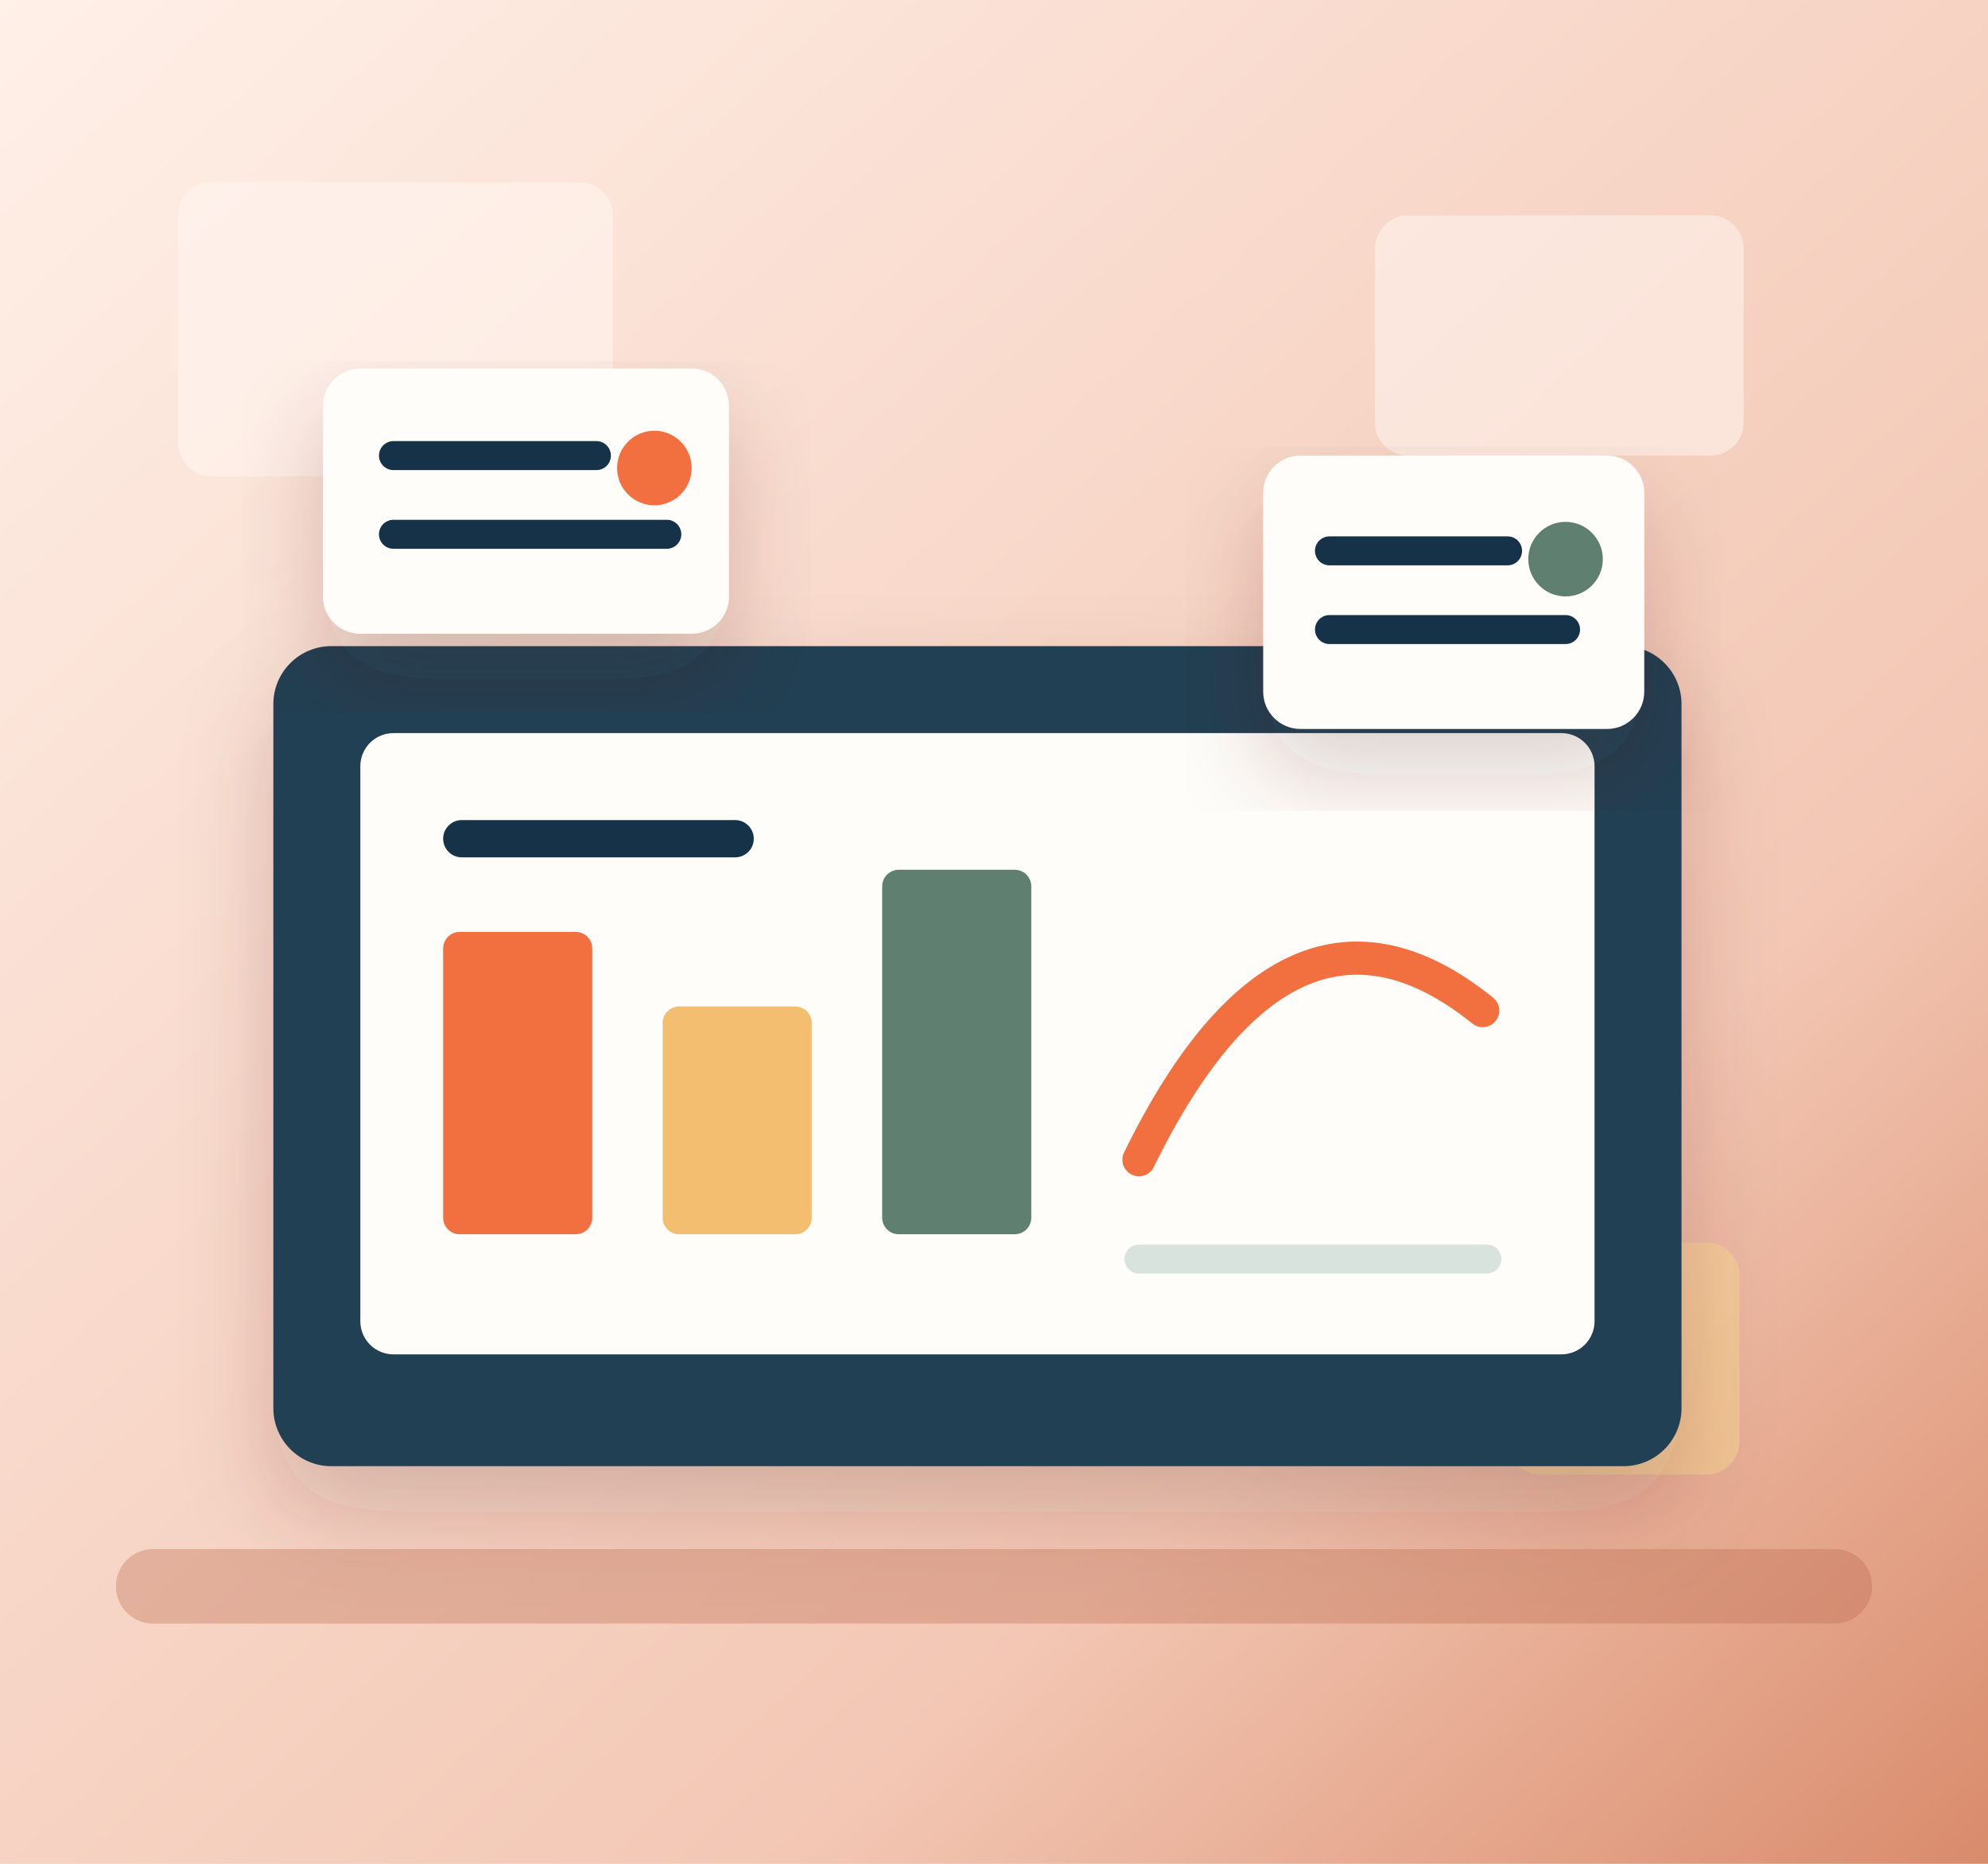
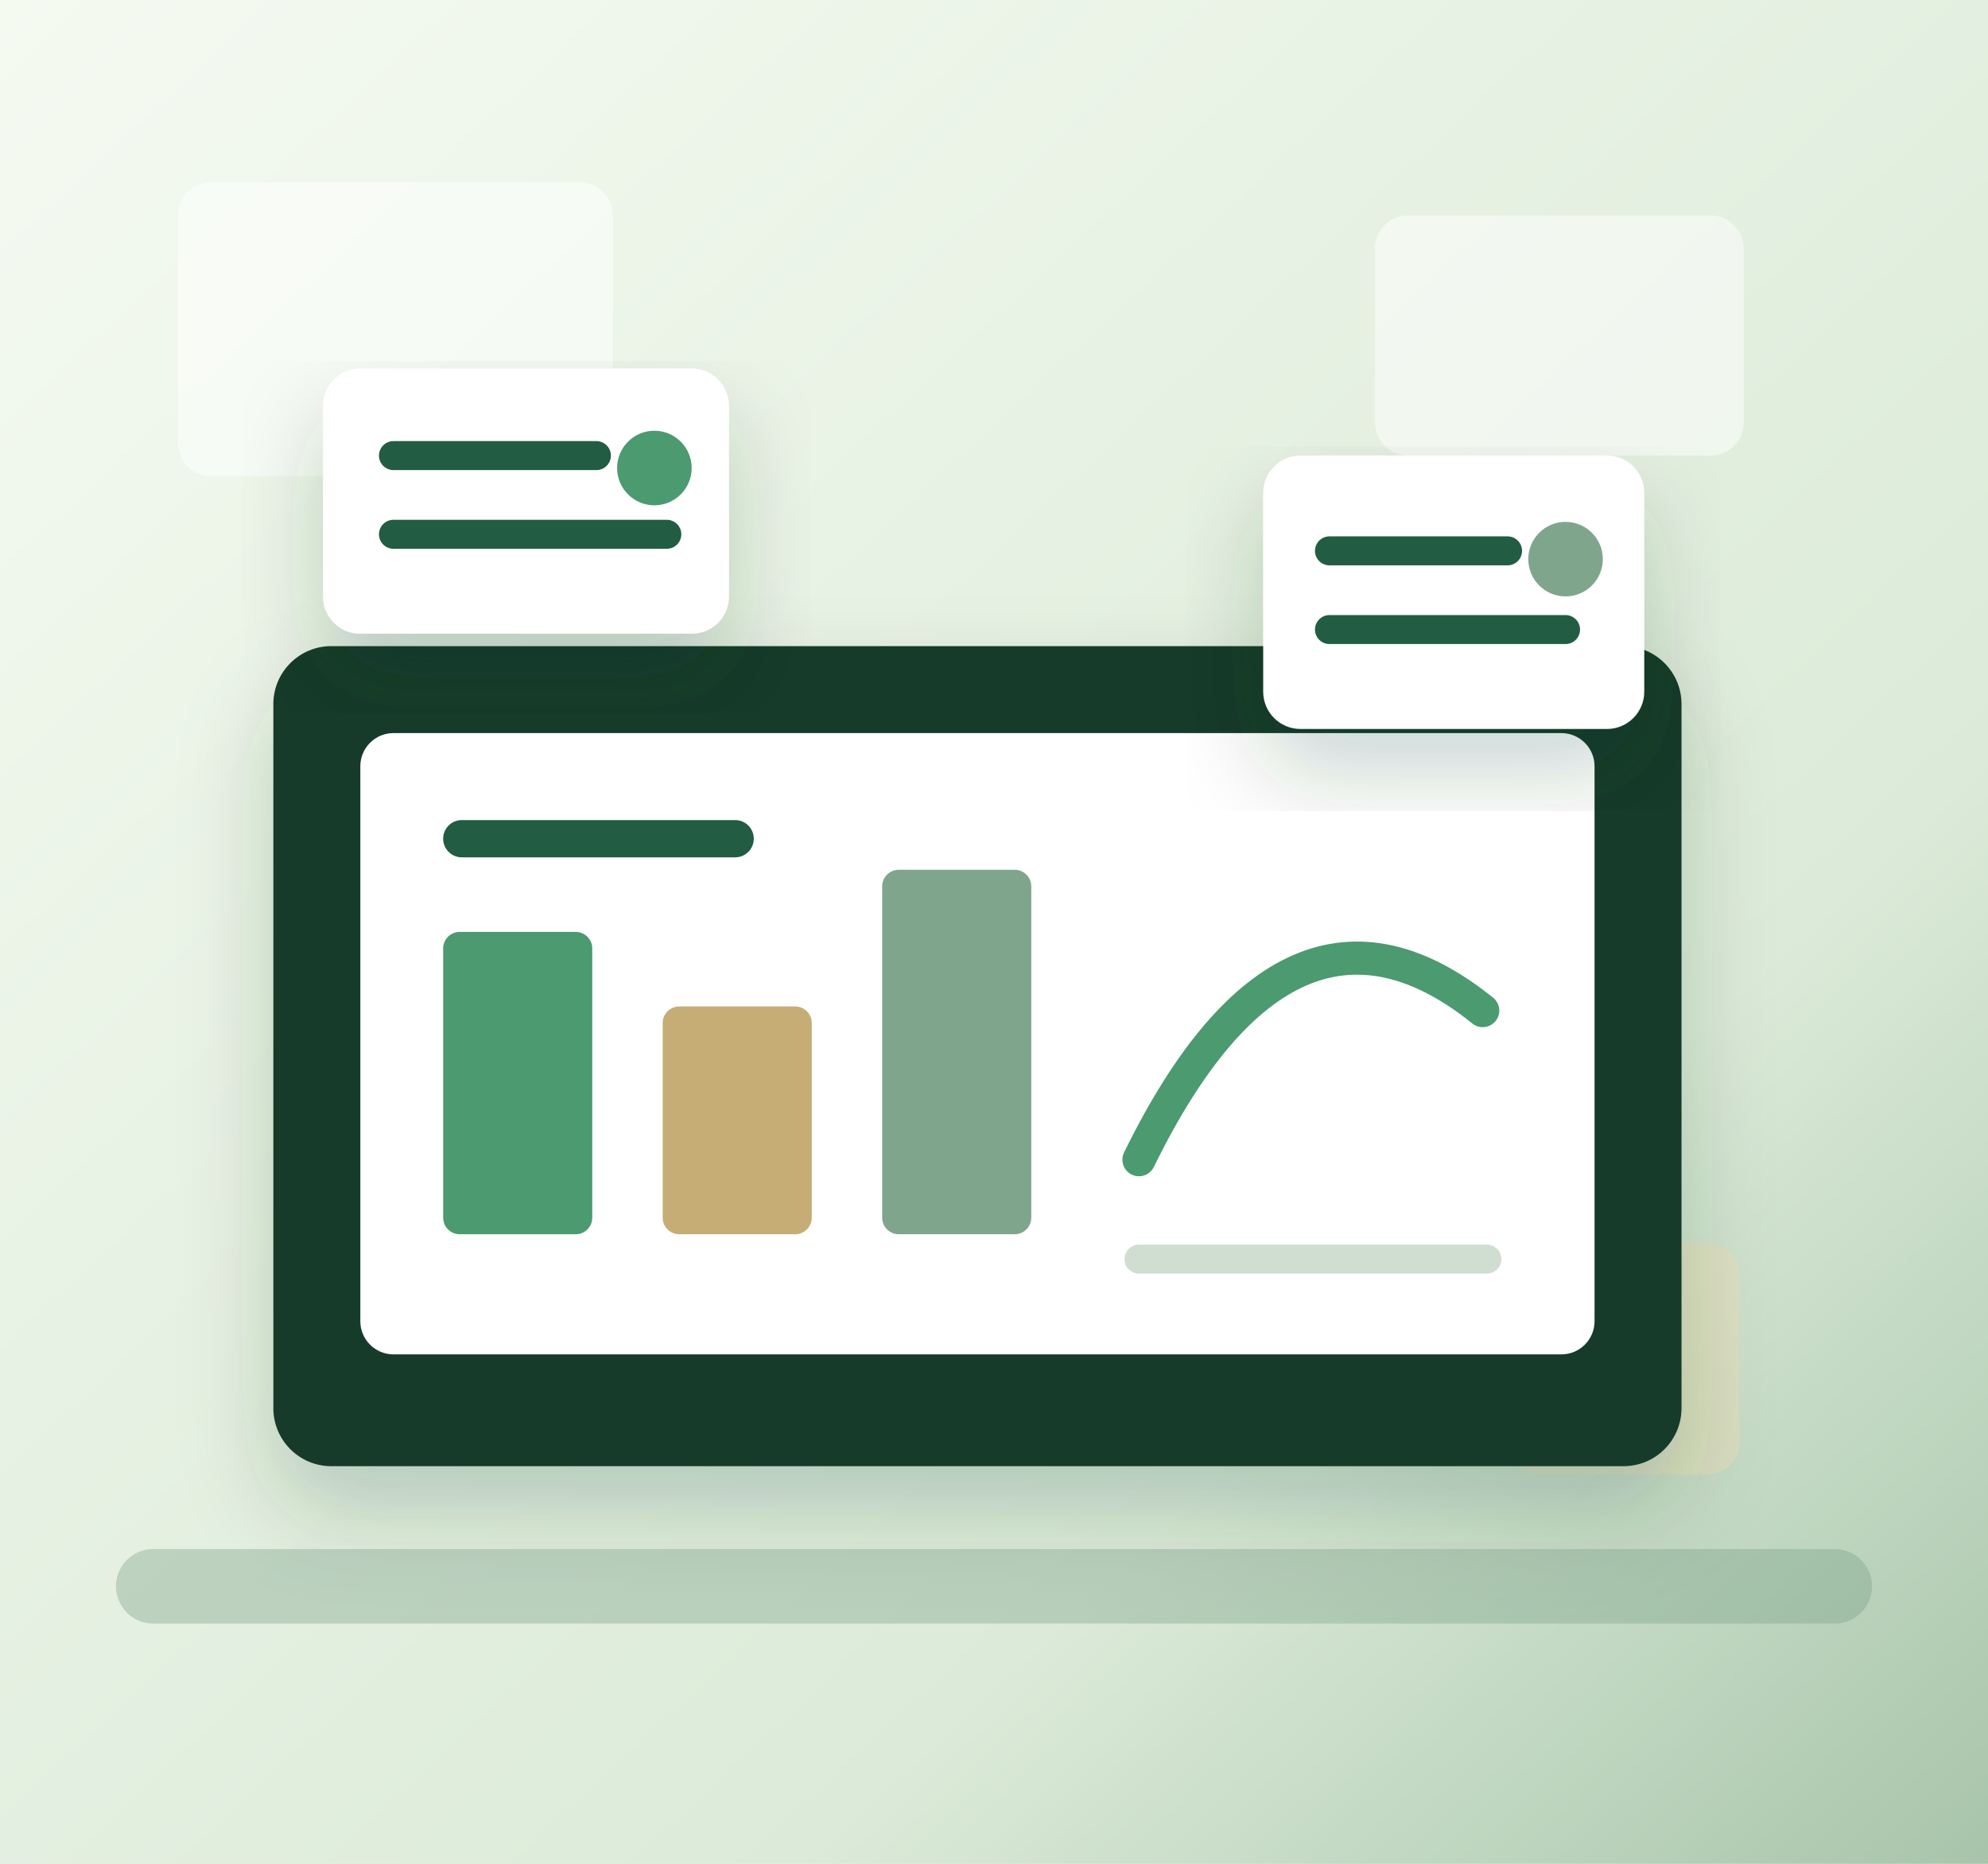
<svg xmlns="http://www.w3.org/2000/svg" viewBox="0 0 960 900" role="img" aria-labelledby="title desc">
  <defs>
    <linearGradient id="bg" x1="0" y1="0" x2="1" y2="1">
-       <stop offset="0" stop-color="#fff0e8" />
-       <stop offset=".7" stop-color="#f3c7b4" />
-       <stop offset="1" stop-color="#d98b6b" />
+       <stop offset="0" stop-color="#f5faf1" />
+       <stop offset=".7" stop-color="#dcebd9" />
+       <stop offset="1" stop-color="#a7c4aa" />
    </linearGradient>
    <filter id="shadow" x="-20%" y="-20%" width="140%" height="150%">
-       <feDropShadow dx="0" dy="22" stdDeviation="22" flood-color="#4c3127" flood-opacity=".2" />
+       <feDropShadow dx="0" dy="22" stdDeviation="22" flood-color="#173b2c" flood-opacity=".2" />
    </filter>
  </defs>
  <rect width="960" height="900" fill="url(#bg)" />
  <g opacity=".5">
-     <rect x="86" y="88" width="210" height="142" rx="16" fill="#fff8f3" />
-     <rect x="664" y="104" width="178" height="116" rx="16" fill="#fff8f3" />
-     <rect x="728" y="600" width="112" height="112" rx="16" fill="#f7d78f" />
+     <rect x="86" y="88" width="210" height="142" rx="16" fill="#ffffff" />
+     <rect x="664" y="104" width="178" height="116" rx="16" fill="#ffffff" />
+     <rect x="728" y="600" width="112" height="112" rx="16" fill="#e9deb8" />
  </g>
  <g filter="url(#shadow)">
-     <rect x="132" y="312" width="680" height="396" rx="28" fill="#243f52" />
-     <rect x="174" y="354" width="596" height="300" rx="16" fill="#fffdf9" />
-     <rect x="214" y="396" width="150" height="18" rx="9" fill="#173348" />
-     <rect x="214" y="450" width="72" height="146" rx="8" fill="#f26f3f" />
-     <rect x="320" y="486" width="72" height="110" rx="8" fill="#f3be6f" />
-     <rect x="426" y="420" width="72" height="176" rx="8" fill="#5f7f6f" />
-     <path d="M550 560c48-98 104-122 166-72" fill="none" stroke="#f26f3f" stroke-width="16" stroke-linecap="round" />
-     <path d="M550 608h168" stroke="#d9e3de" stroke-width="14" stroke-linecap="round" />
+     <rect x="132" y="312" width="680" height="396" rx="28" fill="#173b2c" />
+     <rect x="174" y="354" width="596" height="300" rx="16" fill="#ffffff" />
+     <rect x="214" y="396" width="150" height="18" rx="9" fill="#235b42" />
+     <rect x="214" y="450" width="72" height="146" rx="8" fill="#4c9a70" />
+     <rect x="320" y="486" width="72" height="110" rx="8" fill="#c5ad75" />
+     <rect x="426" y="420" width="72" height="176" rx="8" fill="#80a58d" />
+     <path d="M550 560c48-98 104-122 166-72" fill="none" stroke="#4c9a70" stroke-width="16" stroke-linecap="round" />
+     <path d="M550 608h168" stroke="#cfded1" stroke-width="14" stroke-linecap="round" />
  </g>
  <g filter="url(#shadow)">
-     <rect x="156" y="178" width="196" height="128" rx="18" fill="#fffdf9" />
-     <path d="M190 220h98M190 258h132" stroke="#173348" stroke-width="14" stroke-linecap="round" />
-     <circle cx="316" cy="226" r="18" fill="#f26f3f" />
+     <rect x="156" y="178" width="196" height="128" rx="18" fill="#ffffff" />
+     <path d="M190 220h98M190 258h132" stroke="#235b42" stroke-width="14" stroke-linecap="round" />
+     <circle cx="316" cy="226" r="18" fill="#4c9a70" />
  </g>
  <g filter="url(#shadow)">
-     <rect x="610" y="220" width="184" height="132" rx="18" fill="#fffdf9" />
-     <path d="M642 266h86M642 304h114" stroke="#173348" stroke-width="14" stroke-linecap="round" />
-     <circle cx="756" cy="270" r="18" fill="#5f7f6f" />
+     <rect x="610" y="220" width="184" height="132" rx="18" fill="#ffffff" />
+     <path d="M642 266h86M642 304h114" stroke="#235b42" stroke-width="14" stroke-linecap="round" />
+     <circle cx="756" cy="270" r="18" fill="#80a58d" />
  </g>
-   <path d="M74 766h812" stroke="#b96b4d" stroke-width="36" stroke-linecap="round" opacity=".35" />
+   <path d="M74 766h812" stroke="#729b80" stroke-width="36" stroke-linecap="round" opacity=".35" />
</svg>
